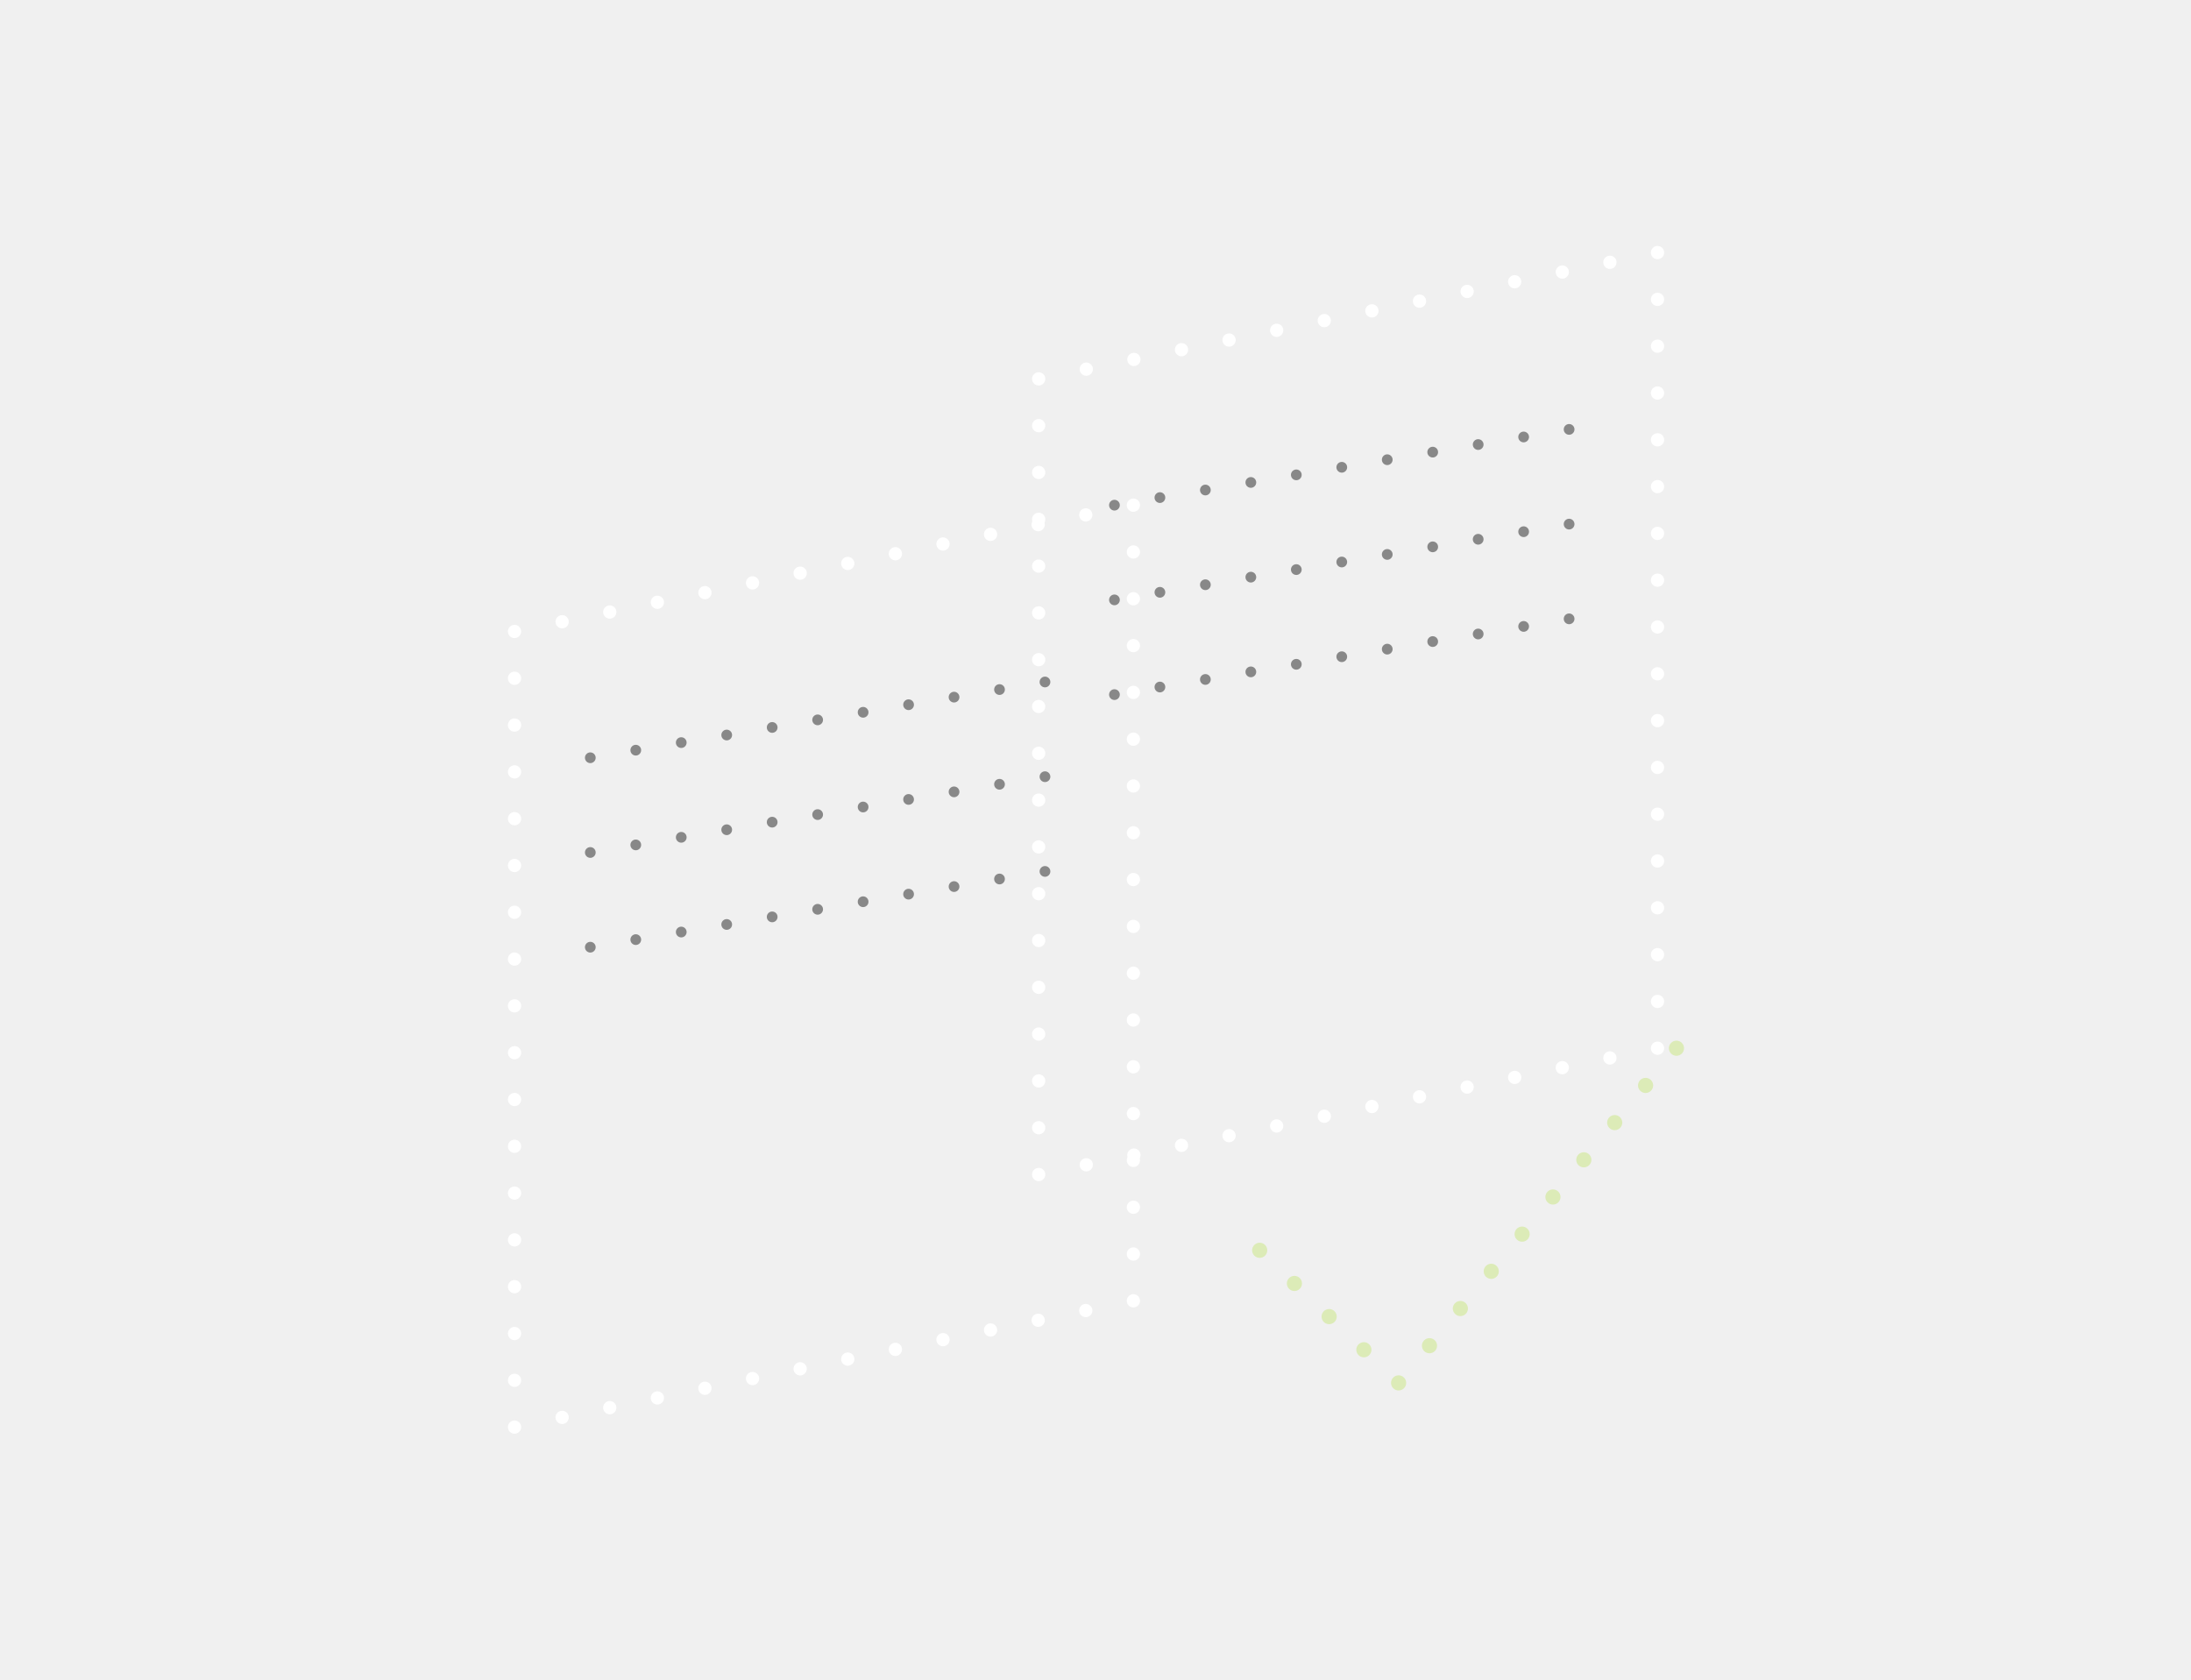
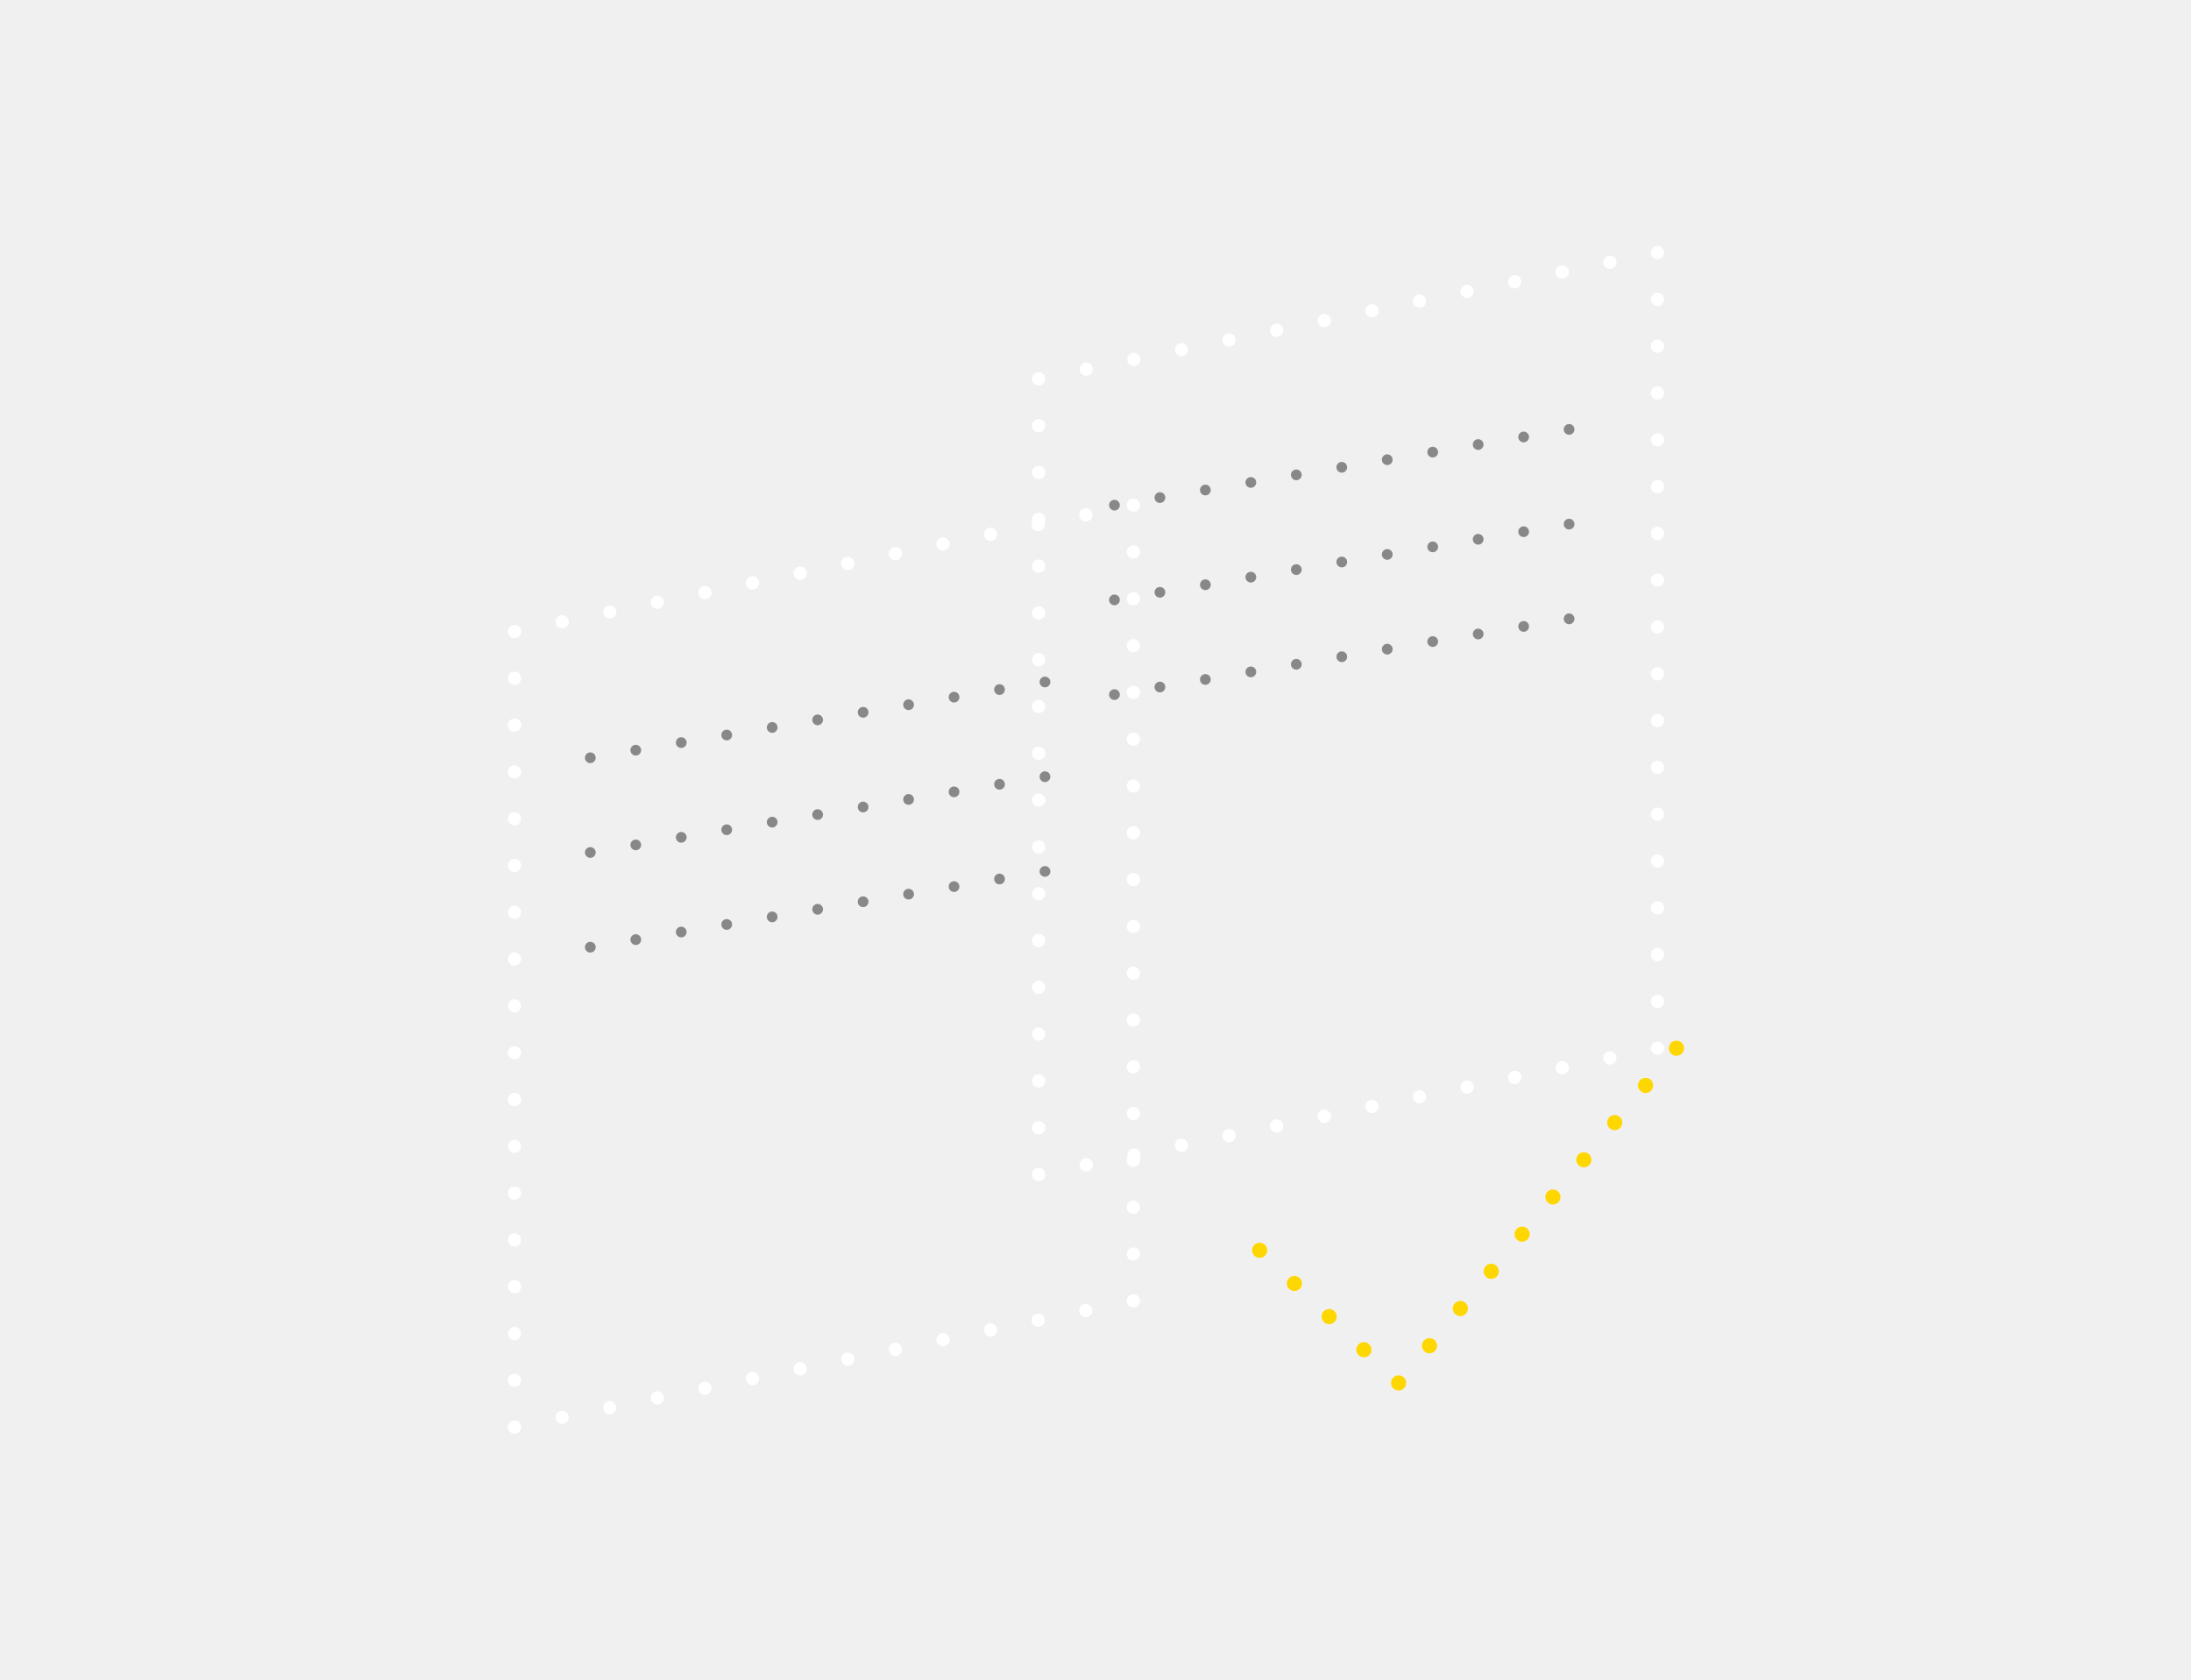
<svg xmlns="http://www.w3.org/2000/svg" viewBox="73.52 28.00 346.96 266.00">
  <circle cx="155.00" cy="128.00" r="1.05" fill="#fff" />
  <circle cx="162.54" cy="126.46" r="1.05" fill="#fff" />
  <circle cx="170.08" cy="124.92" r="1.05" fill="#fff" />
  <circle cx="177.62" cy="123.38" r="1.05" fill="#fff" />
  <circle cx="185.15" cy="121.85" r="1.05" fill="#fff" />
  <circle cx="192.69" cy="120.31" r="1.05" fill="#fff" />
  <circle cx="200.23" cy="118.77" r="1.05" fill="#fff" />
  <circle cx="207.77" cy="117.23" r="1.05" fill="#fff" />
  <circle cx="215.31" cy="115.69" r="1.05" fill="#fff" />
  <circle cx="222.85" cy="114.15" r="1.05" fill="#fff" />
  <circle cx="230.38" cy="112.62" r="1.05" fill="#fff" />
  <circle cx="237.92" cy="111.08" r="1.05" fill="#fff" />
  <circle cx="245.46" cy="109.54" r="1.05" fill="#fff" />
  <circle cx="253.00" cy="108.00" r="1.05" fill="#fff" />
  <circle cx="253.00" cy="115.41" r="1.05" fill="#fff" />
  <circle cx="253.00" cy="122.82" r="1.05" fill="#fff" />
  <circle cx="253.00" cy="130.24" r="1.05" fill="#fff" />
  <circle cx="253.00" cy="137.65" r="1.05" fill="#fff" />
  <circle cx="253.00" cy="145.06" r="1.05" fill="#fff" />
  <circle cx="253.00" cy="152.47" r="1.05" fill="#fff" />
  <circle cx="253.00" cy="159.88" r="1.05" fill="#fff" />
  <circle cx="253.00" cy="167.29" r="1.05" fill="#fff" />
  <circle cx="253.00" cy="174.71" r="1.05" fill="#fff" />
  <circle cx="253.00" cy="182.12" r="1.05" fill="#fff" />
  <circle cx="253.00" cy="189.53" r="1.05" fill="#fff" />
  <circle cx="253.00" cy="196.94" r="1.05" fill="#fff" />
  <circle cx="253.00" cy="204.35" r="1.05" fill="#fff" />
  <circle cx="253.00" cy="211.76" r="1.05" fill="#fff" />
  <circle cx="253.00" cy="219.18" r="1.05" fill="#fff" />
  <circle cx="253.00" cy="226.59" r="1.05" fill="#fff" />
  <circle cx="253.00" cy="234.00" r="1.05" fill="#fff" />
  <circle cx="245.46" cy="235.54" r="1.05" fill="#fff" />
  <circle cx="237.92" cy="237.08" r="1.05" fill="#fff" />
  <circle cx="230.38" cy="238.62" r="1.05" fill="#fff" />
  <circle cx="222.85" cy="240.15" r="1.05" fill="#fff" />
  <circle cx="215.31" cy="241.69" r="1.05" fill="#fff" />
  <circle cx="207.77" cy="243.23" r="1.05" fill="#fff" />
  <circle cx="200.23" cy="244.77" r="1.05" fill="#fff" />
  <circle cx="192.69" cy="246.31" r="1.05" fill="#fff" />
  <circle cx="185.15" cy="247.85" r="1.05" fill="#fff" />
  <circle cx="177.62" cy="249.38" r="1.05" fill="#fff" />
  <circle cx="170.08" cy="250.92" r="1.05" fill="#fff" />
  <circle cx="162.54" cy="252.46" r="1.05" fill="#fff" />
  <circle cx="155.00" cy="254.00" r="1.05" fill="#fff" />
  <circle cx="155.00" cy="246.59" r="1.05" fill="#fff" />
  <circle cx="155.00" cy="239.18" r="1.05" fill="#fff" />
  <circle cx="155.00" cy="231.76" r="1.05" fill="#fff" />
  <circle cx="155.00" cy="224.35" r="1.05" fill="#fff" />
  <circle cx="155.00" cy="216.94" r="1.05" fill="#fff" />
  <circle cx="155.00" cy="209.53" r="1.05" fill="#fff" />
  <circle cx="155.00" cy="202.12" r="1.05" fill="#fff" />
  <circle cx="155.00" cy="194.71" r="1.05" fill="#fff" />
  <circle cx="155.00" cy="187.29" r="1.05" fill="#fff" />
  <circle cx="155.00" cy="179.88" r="1.05" fill="#fff" />
  <circle cx="155.00" cy="172.47" r="1.05" fill="#fff" />
  <circle cx="155.00" cy="165.06" r="1.05" fill="#fff" />
  <circle cx="155.00" cy="157.65" r="1.05" fill="#fff" />
  <circle cx="155.00" cy="150.24" r="1.05" fill="#fff" />
  <circle cx="155.00" cy="142.82" r="1.05" fill="#fff" />
  <circle cx="155.00" cy="135.41" r="1.05" fill="#fff" />
  <circle cx="167.00" cy="148.00" r="0.85" fill="#888" />
  <circle cx="174.20" cy="146.80" r="0.85" fill="#888" />
  <circle cx="181.40" cy="145.60" r="0.85" fill="#888" />
  <circle cx="188.60" cy="144.40" r="0.85" fill="#888" />
  <circle cx="195.80" cy="143.20" r="0.85" fill="#888" />
  <circle cx="203.00" cy="142.00" r="0.85" fill="#888" />
  <circle cx="210.20" cy="140.80" r="0.85" fill="#888" />
  <circle cx="217.40" cy="139.60" r="0.85" fill="#888" />
  <circle cx="224.60" cy="138.40" r="0.85" fill="#888" />
  <circle cx="231.80" cy="137.20" r="0.85" fill="#888" />
  <circle cx="239.00" cy="136.00" r="0.85" fill="#888" />
  <circle cx="167.00" cy="163.00" r="0.85" fill="#888" />
  <circle cx="174.20" cy="161.80" r="0.85" fill="#888" />
  <circle cx="181.40" cy="160.60" r="0.85" fill="#888" />
  <circle cx="188.60" cy="159.40" r="0.85" fill="#888" />
  <circle cx="195.80" cy="158.20" r="0.85" fill="#888" />
  <circle cx="203.00" cy="157.00" r="0.85" fill="#888" />
  <circle cx="210.20" cy="155.80" r="0.85" fill="#888" />
  <circle cx="217.40" cy="154.60" r="0.85" fill="#888" />
  <circle cx="224.60" cy="153.40" r="0.85" fill="#888" />
  <circle cx="231.80" cy="152.20" r="0.85" fill="#888" />
  <circle cx="239.00" cy="151.00" r="0.85" fill="#888" />
  <circle cx="167.00" cy="178.00" r="0.85" fill="#888" />
  <circle cx="174.20" cy="176.80" r="0.85" fill="#888" />
  <circle cx="181.40" cy="175.60" r="0.85" fill="#888" />
  <circle cx="188.60" cy="174.40" r="0.85" fill="#888" />
  <circle cx="195.80" cy="173.20" r="0.85" fill="#888" />
  <circle cx="203.00" cy="172.00" r="0.85" fill="#888" />
  <circle cx="210.20" cy="170.80" r="0.85" fill="#888" />
  <circle cx="217.40" cy="169.60" r="0.85" fill="#888" />
  <circle cx="224.60" cy="168.40" r="0.85" fill="#888" />
  <circle cx="231.80" cy="167.20" r="0.85" fill="#888" />
  <circle cx="239.00" cy="166.00" r="0.85" fill="#888" />
  <circle cx="238.00" cy="88.00" r="1.05" fill="#fff" />
  <circle cx="245.54" cy="86.46" r="1.05" fill="#fff" />
  <circle cx="253.08" cy="84.92" r="1.05" fill="#fff" />
  <circle cx="260.62" cy="83.38" r="1.05" fill="#fff" />
  <circle cx="268.15" cy="81.85" r="1.05" fill="#fff" />
  <circle cx="275.69" cy="80.31" r="1.05" fill="#fff" />
  <circle cx="283.23" cy="78.77" r="1.05" fill="#fff" />
  <circle cx="290.77" cy="77.23" r="1.05" fill="#fff" />
  <circle cx="298.31" cy="75.69" r="1.05" fill="#fff" />
  <circle cx="305.85" cy="74.15" r="1.05" fill="#fff" />
  <circle cx="313.38" cy="72.62" r="1.05" fill="#fff" />
  <circle cx="320.92" cy="71.08" r="1.05" fill="#fff" />
  <circle cx="328.46" cy="69.54" r="1.05" fill="#fff" />
  <circle cx="336.00" cy="68.00" r="1.05" fill="#fff" />
  <circle cx="336.00" cy="75.41" r="1.05" fill="#fff" />
  <circle cx="336.00" cy="82.82" r="1.05" fill="#fff" />
  <circle cx="336.00" cy="90.24" r="1.05" fill="#fff" />
  <circle cx="336.00" cy="97.65" r="1.05" fill="#fff" />
  <circle cx="336.00" cy="105.06" r="1.05" fill="#fff" />
  <circle cx="336.00" cy="112.47" r="1.05" fill="#fff" />
  <circle cx="336.00" cy="119.88" r="1.05" fill="#fff" />
  <circle cx="336.00" cy="127.29" r="1.05" fill="#fff" />
  <circle cx="336.00" cy="134.71" r="1.05" fill="#fff" />
  <circle cx="336.00" cy="142.12" r="1.05" fill="#fff" />
  <circle cx="336.00" cy="149.53" r="1.05" fill="#fff" />
  <circle cx="336.00" cy="156.94" r="1.05" fill="#fff" />
  <circle cx="336.00" cy="164.35" r="1.05" fill="#fff" />
  <circle cx="336.00" cy="171.76" r="1.05" fill="#fff" />
  <circle cx="336.00" cy="179.18" r="1.05" fill="#fff" />
  <circle cx="336.00" cy="186.59" r="1.05" fill="#fff" />
  <circle cx="336.00" cy="194.00" r="1.05" fill="#fff" />
  <circle cx="328.46" cy="195.54" r="1.05" fill="#fff" />
  <circle cx="320.92" cy="197.08" r="1.05" fill="#fff" />
  <circle cx="313.38" cy="198.62" r="1.05" fill="#fff" />
  <circle cx="305.85" cy="200.15" r="1.05" fill="#fff" />
  <circle cx="298.31" cy="201.69" r="1.05" fill="#fff" />
  <circle cx="290.77" cy="203.23" r="1.05" fill="#fff" />
  <circle cx="283.23" cy="204.77" r="1.05" fill="#fff" />
  <circle cx="275.69" cy="206.31" r="1.05" fill="#fff" />
  <circle cx="268.15" cy="207.85" r="1.05" fill="#fff" />
  <circle cx="260.62" cy="209.38" r="1.05" fill="#fff" />
  <circle cx="253.08" cy="210.92" r="1.05" fill="#fff" />
  <circle cx="245.54" cy="212.46" r="1.05" fill="#fff" />
  <circle cx="238.00" cy="214.00" r="1.05" fill="#fff" />
  <circle cx="238.00" cy="206.59" r="1.05" fill="#fff" />
  <circle cx="238.00" cy="199.18" r="1.05" fill="#fff" />
  <circle cx="238.00" cy="191.76" r="1.05" fill="#fff" />
  <circle cx="238.00" cy="184.35" r="1.05" fill="#fff" />
  <circle cx="238.00" cy="176.94" r="1.05" fill="#fff" />
  <circle cx="238.00" cy="169.53" r="1.05" fill="#fff" />
  <circle cx="238.00" cy="162.12" r="1.05" fill="#fff" />
  <circle cx="238.00" cy="154.71" r="1.05" fill="#fff" />
  <circle cx="238.00" cy="147.29" r="1.05" fill="#fff" />
  <circle cx="238.00" cy="139.88" r="1.05" fill="#fff" />
  <circle cx="238.00" cy="132.47" r="1.05" fill="#fff" />
  <circle cx="238.00" cy="125.06" r="1.05" fill="#fff" />
  <circle cx="238.00" cy="117.65" r="1.05" fill="#fff" />
  <circle cx="238.00" cy="110.24" r="1.05" fill="#fff" />
  <circle cx="238.00" cy="102.82" r="1.05" fill="#fff" />
  <circle cx="238.00" cy="95.41" r="1.05" fill="#fff" />
  <circle cx="250.00" cy="108.00" r="0.85" fill="#888" />
  <circle cx="257.20" cy="106.80" r="0.85" fill="#888" />
  <circle cx="264.40" cy="105.60" r="0.85" fill="#888" />
  <circle cx="271.60" cy="104.40" r="0.85" fill="#888" />
  <circle cx="278.80" cy="103.20" r="0.85" fill="#888" />
  <circle cx="286.00" cy="102.00" r="0.85" fill="#888" />
  <circle cx="293.20" cy="100.80" r="0.85" fill="#888" />
  <circle cx="300.40" cy="99.60" r="0.85" fill="#888" />
  <circle cx="307.60" cy="98.40" r="0.85" fill="#888" />
  <circle cx="314.80" cy="97.20" r="0.85" fill="#888" />
  <circle cx="322.00" cy="96.00" r="0.85" fill="#888" />
  <circle cx="250.00" cy="123.00" r="0.85" fill="#888" />
  <circle cx="257.20" cy="121.80" r="0.85" fill="#888" />
  <circle cx="264.40" cy="120.60" r="0.85" fill="#888" />
  <circle cx="271.60" cy="119.40" r="0.85" fill="#888" />
  <circle cx="278.80" cy="118.20" r="0.85" fill="#888" />
  <circle cx="286.00" cy="117.00" r="0.85" fill="#888" />
  <circle cx="293.20" cy="115.80" r="0.85" fill="#888" />
  <circle cx="300.40" cy="114.60" r="0.85" fill="#888" />
  <circle cx="307.60" cy="113.40" r="0.85" fill="#888" />
  <circle cx="314.80" cy="112.20" r="0.85" fill="#888" />
  <circle cx="322.00" cy="111.00" r="0.85" fill="#888" />
  <circle cx="250.00" cy="138.00" r="0.85" fill="#888" />
  <circle cx="257.20" cy="136.80" r="0.85" fill="#888" />
  <circle cx="264.40" cy="135.60" r="0.85" fill="#888" />
  <circle cx="271.60" cy="134.40" r="0.85" fill="#888" />
  <circle cx="278.80" cy="133.20" r="0.85" fill="#888" />
  <circle cx="286.00" cy="132.00" r="0.85" fill="#888" />
  <circle cx="293.20" cy="130.80" r="0.85" fill="#888" />
  <circle cx="300.40" cy="129.60" r="0.85" fill="#888" />
  <circle cx="307.60" cy="128.40" r="0.85" fill="#888" />
  <circle cx="314.80" cy="127.20" r="0.85" fill="#888" />
  <circle cx="322.00" cy="126.00" r="0.85" fill="#888" />
-   <circle cx="273.00" cy="226.00" r="1.20" fill="#dcebb7" />
-   <circle cx="278.50" cy="231.25" r="1.20" fill="#dcebb7" />
-   <circle cx="284.00" cy="236.50" r="1.20" fill="#dcebb7" />
-   <circle cx="289.50" cy="241.75" r="1.20" fill="#dcebb7" />
-   <circle cx="295.00" cy="247.00" r="1.20" fill="#dcebb7" />
-   <circle cx="299.89" cy="241.11" r="1.20" fill="#dcebb7" />
-   <circle cx="304.78" cy="235.22" r="1.20" fill="#dcebb7" />
-   <circle cx="309.67" cy="229.33" r="1.20" fill="#dcebb7" />
-   <circle cx="314.56" cy="223.44" r="1.20" fill="#dcebb7" />
-   <circle cx="319.44" cy="217.56" r="1.20" fill="#dcebb7" />
-   <circle cx="324.33" cy="211.67" r="1.20" fill="#dcebb7" />
-   <circle cx="329.22" cy="205.78" r="1.20" fill="#dcebb7" />
-   <circle cx="334.11" cy="199.89" r="1.20" fill="#dcebb7" />
-   <circle cx="339.00" cy="194.00" r="1.20" fill="#dcebb7" />
+   <circle cx="273.00" cy="226.00" r="1.20" fill="#ffd700" />
+   <circle cx="278.50" cy="231.25" r="1.20" fill="#ffd700" />
+   <circle cx="284.00" cy="236.50" r="1.20" fill="#ffd700" />
+   <circle cx="289.50" cy="241.75" r="1.20" fill="#ffd700" />
+   <circle cx="295.00" cy="247.00" r="1.20" fill="#ffd700" />
+   <circle cx="299.89" cy="241.11" r="1.20" fill="#ffd700" />
+   <circle cx="304.78" cy="235.22" r="1.20" fill="#ffd700" />
+   <circle cx="309.67" cy="229.33" r="1.20" fill="#ffd700" />
+   <circle cx="314.56" cy="223.44" r="1.20" fill="#ffd700" />
+   <circle cx="319.44" cy="217.56" r="1.20" fill="#ffd700" />
+   <circle cx="324.33" cy="211.67" r="1.20" fill="#ffd700" />
+   <circle cx="329.22" cy="205.78" r="1.20" fill="#ffd700" />
+   <circle cx="334.11" cy="199.89" r="1.20" fill="#ffd700" />
+   <circle cx="339.00" cy="194.00" r="1.20" fill="#ffd700" />
</svg>
